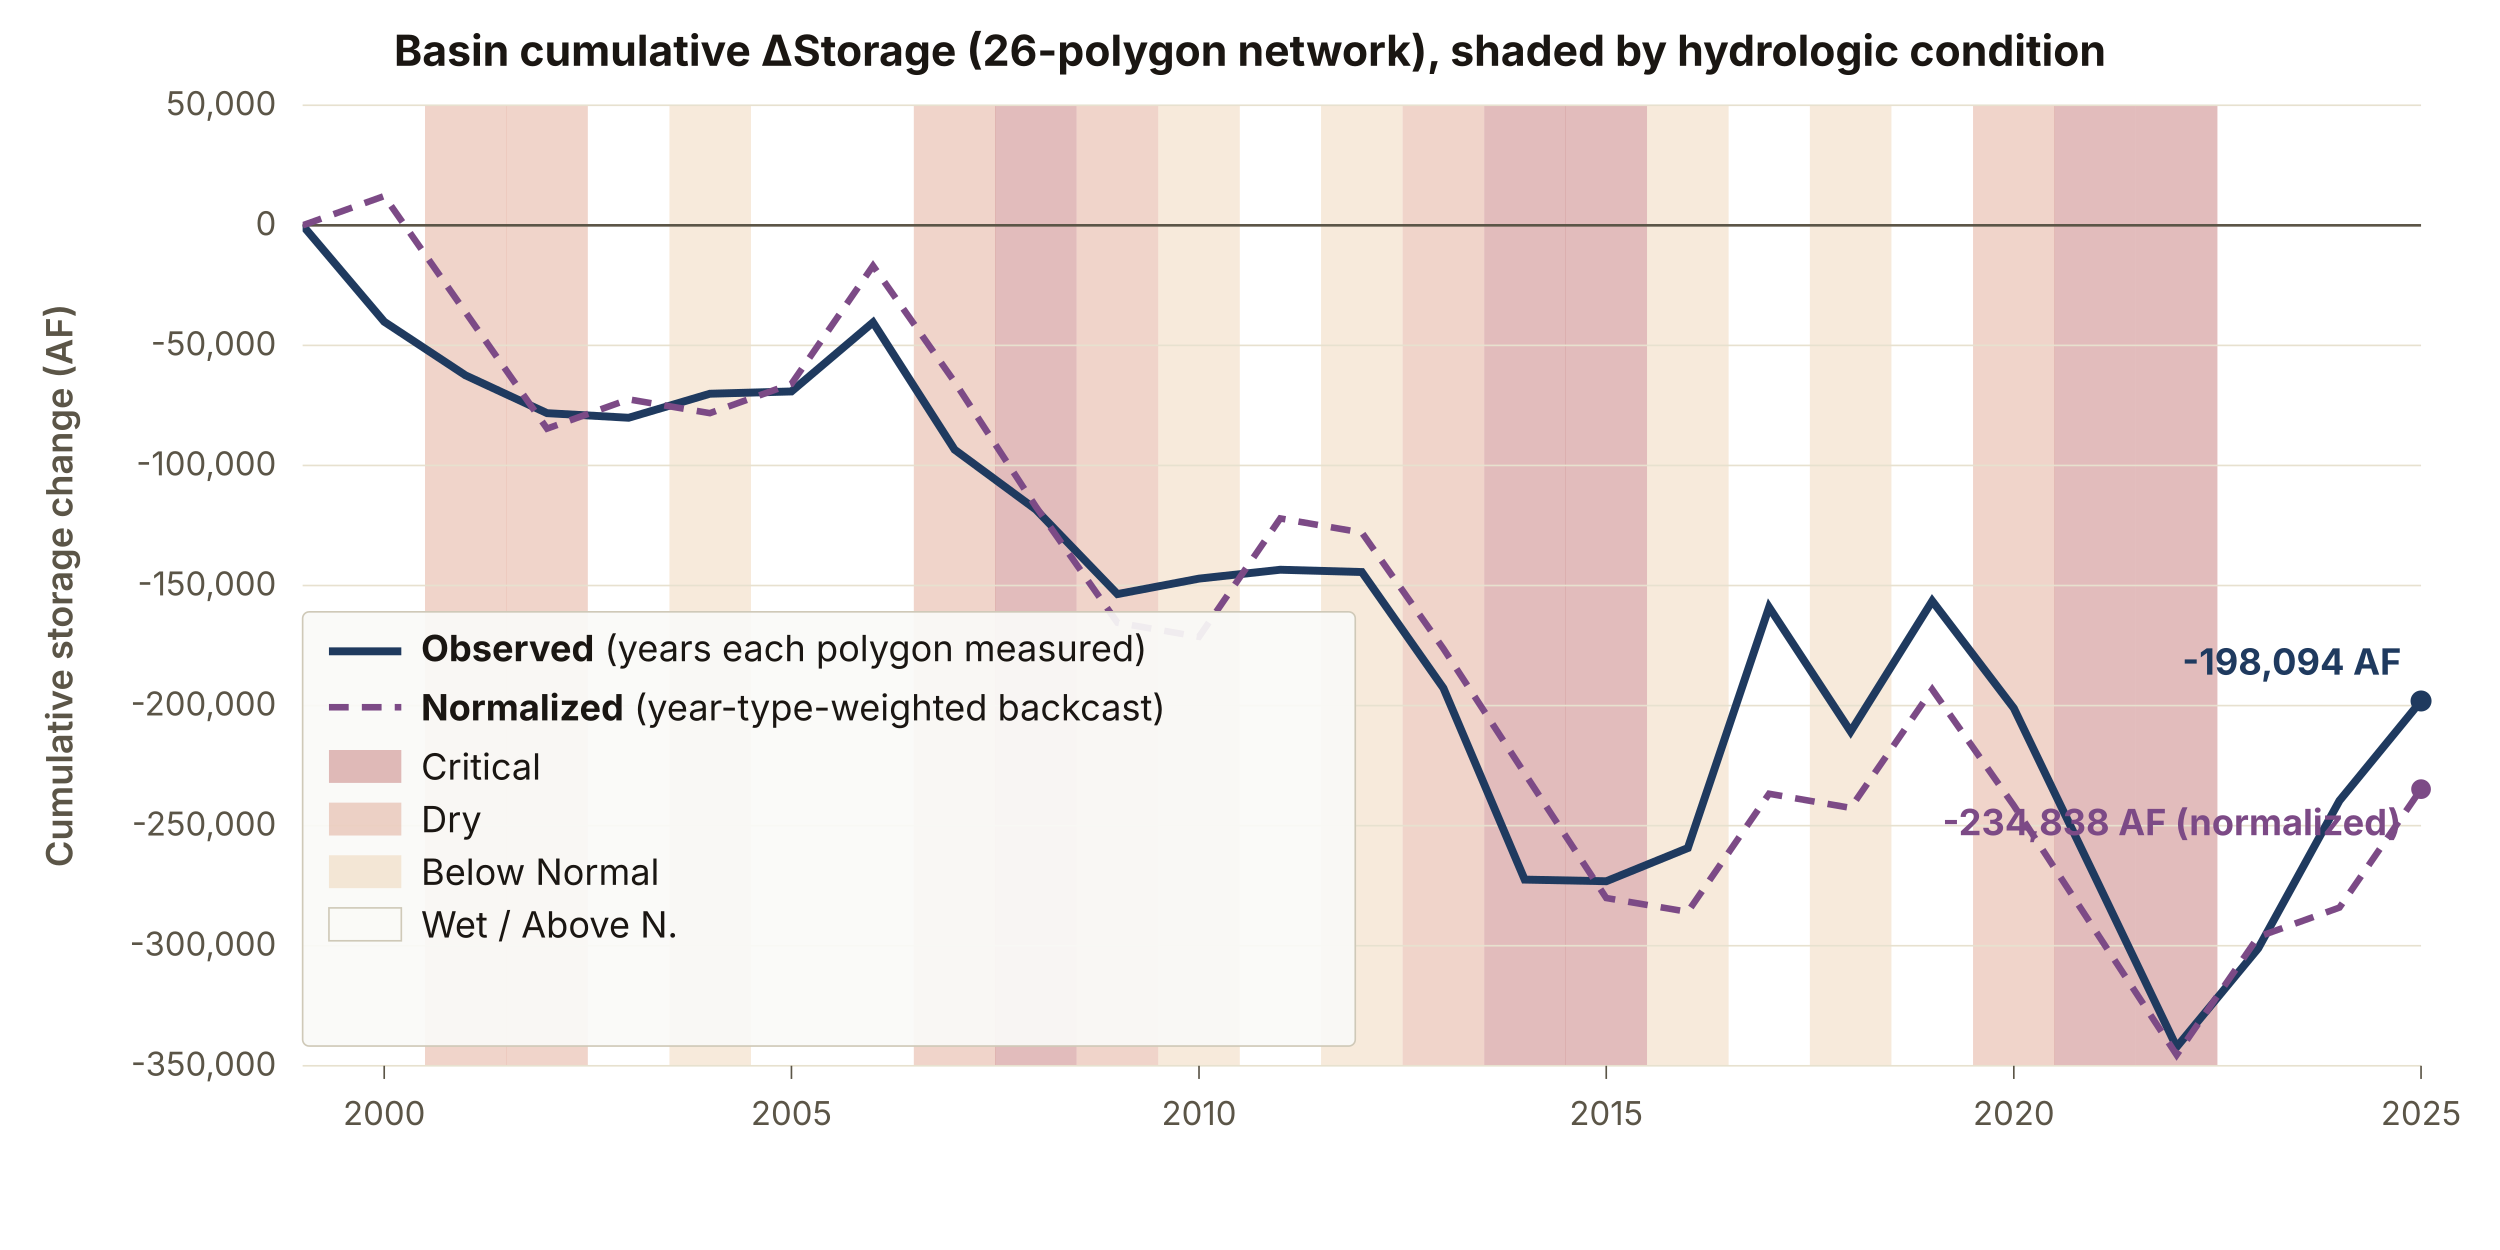
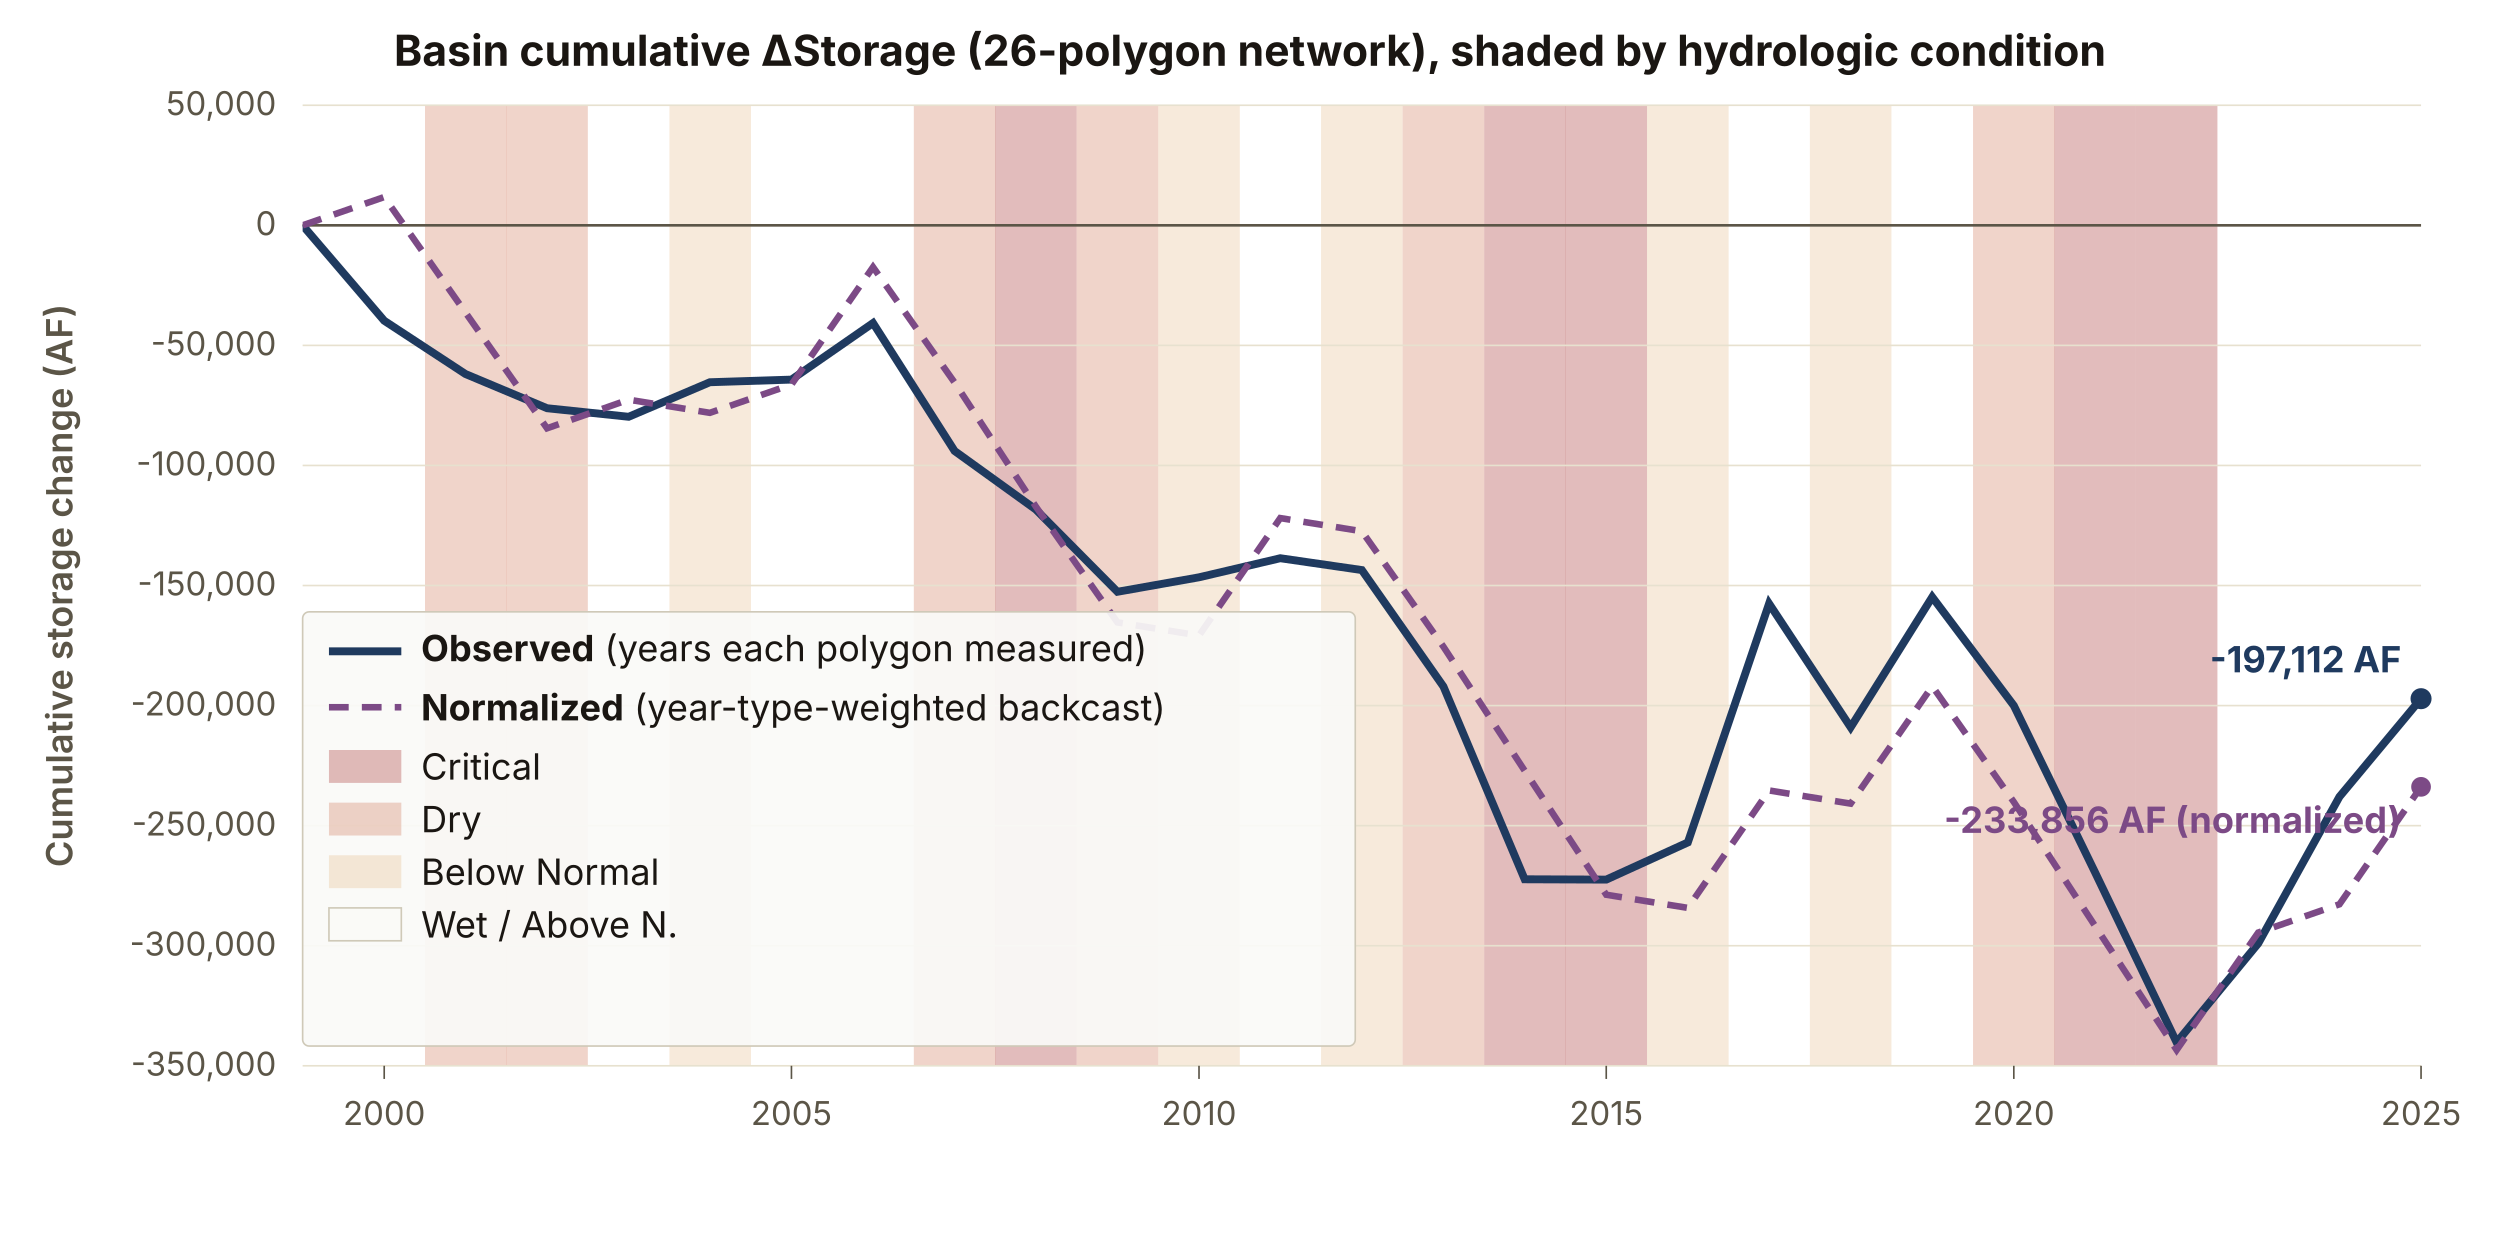
<svg xmlns="http://www.w3.org/2000/svg" viewBox="0 0 760 380" style="background:#fafaf7;font-family:'Inter',ui-sans-serif,system-ui;width:100%;height:auto;display:block;">
  <defs>
    <clipPath id="ts-clip">
      <rect x="92" y="32" width="644" height="292" />
    </clipPath>
  </defs>
  <text x="380.0" y="20" text-anchor="middle" font-size="13" font-weight="700" fill="#1a1612">Basin cumulative ΔStorage (26-polygon network), shaded by hydrologic condition</text>
  <rect x="129.2" y="32" width="24.8" height="292" fill="#c75a35" fill-opacity="0.26" />
  <rect x="153.9" y="32" width="24.8" height="292" fill="#c75a35" fill-opacity="0.26" />
  <rect x="203.5" y="32" width="24.8" height="292" fill="#d99a4f" fill-opacity="0.2" />
  <rect x="277.8" y="32" width="24.8" height="292" fill="#c75a35" fill-opacity="0.26" />
  <rect x="302.5" y="32" width="24.8" height="292" fill="#a32d2d" fill-opacity="0.32" />
  <rect x="327.3" y="32" width="24.8" height="292" fill="#c75a35" fill-opacity="0.26" />
  <rect x="352.1" y="32" width="24.8" height="292" fill="#d99a4f" fill-opacity="0.2" />
  <rect x="401.6" y="32" width="24.8" height="292" fill="#d99a4f" fill-opacity="0.2" />
  <rect x="426.4" y="32" width="24.8" height="292" fill="#c75a35" fill-opacity="0.26" />
  <rect x="451.2" y="32" width="24.8" height="292" fill="#a32d2d" fill-opacity="0.32" />
  <rect x="475.9" y="32" width="24.8" height="292" fill="#a32d2d" fill-opacity="0.32" />
  <rect x="500.7" y="32" width="24.8" height="292" fill="#d99a4f" fill-opacity="0.2" />
  <rect x="550.2" y="32" width="24.8" height="292" fill="#d99a4f" fill-opacity="0.2" />
  <rect x="599.8" y="32" width="24.8" height="292" fill="#c75a35" fill-opacity="0.26" />
  <rect x="624.5" y="32" width="24.8" height="292" fill="#a32d2d" fill-opacity="0.32" />
  <rect x="649.3" y="32" width="24.8" height="292" fill="#a32d2d" fill-opacity="0.32" />
  <line x1="92" y1="324.0" x2="736" y2="324.0" stroke="#e7e1cf" stroke-width="0.5" />
  <text x="84" y="327.0" text-anchor="end" font-size="10" fill="#5b5547">-350,000</text>
  <line x1="92" y1="287.5" x2="736" y2="287.5" stroke="#e7e1cf" stroke-width="0.5" />
  <text x="84" y="290.5" text-anchor="end" font-size="10" fill="#5b5547">-300,000</text>
  <line x1="92" y1="251.0" x2="736" y2="251.0" stroke="#e7e1cf" stroke-width="0.5" />
  <text x="84" y="254.0" text-anchor="end" font-size="10" fill="#5b5547">-250,000</text>
  <line x1="92" y1="214.5" x2="736" y2="214.5" stroke="#e7e1cf" stroke-width="0.5" />
  <text x="84" y="217.5" text-anchor="end" font-size="10" fill="#5b5547">-200,000</text>
  <line x1="92" y1="178.0" x2="736" y2="178.0" stroke="#e7e1cf" stroke-width="0.5" />
  <text x="84" y="181.0" text-anchor="end" font-size="10" fill="#5b5547">-150,000</text>
  <line x1="92" y1="141.5" x2="736" y2="141.5" stroke="#e7e1cf" stroke-width="0.5" />
  <text x="84" y="144.5" text-anchor="end" font-size="10" fill="#5b5547">-100,000</text>
  <line x1="92" y1="105.0" x2="736" y2="105.0" stroke="#e7e1cf" stroke-width="0.5" />
  <text x="84" y="108.0" text-anchor="end" font-size="10" fill="#5b5547">-50,000</text>
  <line x1="92" y1="68.5" x2="736" y2="68.5" stroke="#e7e1cf" stroke-width="0.5" />
  <text x="84" y="71.5" text-anchor="end" font-size="10" fill="#5b5547">0</text>
  <line x1="92" y1="32.0" x2="736" y2="32.0" stroke="#e7e1cf" stroke-width="0.5" />
  <text x="84" y="35.0" text-anchor="end" font-size="10" fill="#5b5547">50,000</text>
  <line x1="92" y1="68.5" x2="736" y2="68.5" stroke="#5b5547" stroke-width="0.8" />
  <line x1="116.8" y1="324" x2="116.8" y2="328" stroke="#5b5547" stroke-width="0.5" />
  <text x="116.8" y="342" text-anchor="middle" font-size="10" fill="#5b5547">2000</text>
  <line x1="240.6" y1="324" x2="240.6" y2="328" stroke="#5b5547" stroke-width="0.5" />
  <text x="240.6" y="342" text-anchor="middle" font-size="10" fill="#5b5547">2005</text>
  <line x1="364.5" y1="324" x2="364.5" y2="328" stroke="#5b5547" stroke-width="0.5" />
  <text x="364.5" y="342" text-anchor="middle" font-size="10" fill="#5b5547">2010</text>
  <line x1="488.3" y1="324" x2="488.3" y2="328" stroke="#5b5547" stroke-width="0.5" />
  <text x="488.3" y="342" text-anchor="middle" font-size="10" fill="#5b5547">2015</text>
  <line x1="612.2" y1="324" x2="612.2" y2="328" stroke="#5b5547" stroke-width="0.5" />
  <text x="612.2" y="342" text-anchor="middle" font-size="10" fill="#5b5547">2020</text>
  <line x1="736.0" y1="324" x2="736.0" y2="328" stroke="#5b5547" stroke-width="0.5" />
  <text x="736.0" y="342" text-anchor="middle" font-size="10" fill="#5b5547">2025</text>
  <text x="22" y="178.0" transform="rotate(-90,22,178.0)" text-anchor="middle" font-size="11" fill="#5b5547" font-weight="600">Cumulative storage change (AF)</text>
-   <polyline points="92.0,68.5 116.8,97.8 141.5,114.1 166.3,125.6 191.1,127.0 215.8,119.7 240.6,119.0 265.4,98.0 290.2,136.7 314.9,154.9 339.7,180.6 364.5,175.9 389.2,173.2 414.0,173.9 438.8,209.2 463.5,267.4 488.3,267.9 513.1,257.8 537.8,184.6 562.6,222.4 587.4,182.7 612.2,215.3 636.9,266.6 661.7,318.3 686.5,288.3 711.2,243.4 736.0,213.1" fill="none" stroke="#1f3a5f" stroke-width="2.4" clip-path="url(#ts-clip)" />
-   <circle cx="736.0" cy="213.1" r="3.2" fill="#1f3a5f" />
-   <text x="730.0" y="205.1" text-anchor="end" font-size="11" font-weight="700" fill="#1f3a5f">-198,094 AF</text>
-   <polyline points="92.0,68.5 116.8,59.6 141.5,94.9 166.3,130.3 191.1,121.4 215.8,125.6 240.6,116.7 265.4,80.8 290.2,116.1 314.9,154.0 339.7,189.3 364.5,193.6 389.2,157.6 414.0,161.9 438.8,197.2 463.5,235.1 488.3,273.0 513.1,277.2 537.8,241.3 562.6,245.6 587.4,209.6 612.2,244.9 636.9,282.8 661.7,320.7 686.5,284.8 711.2,275.9 736.0,239.9" fill="none" stroke="#7c4a86" stroke-width="2.0" stroke-dasharray="6,4" clip-path="url(#ts-clip)" />
-   <circle cx="736.0" cy="239.9" r="3.0" fill="#7c4a86" />
-   <text x="730.0" y="253.9" text-anchor="end" font-size="11" font-weight="700" fill="#7c4a86">-234,838 AF (normalized)</text>
+   <polyline points="92.0,68.5 116.8,97.5 141.5,113.7 166.3,124.1 191.1,126.7 215.8,116.2 240.6,115.4 265.4,98.2 290.2,137.1 314.9,154.9 339.7,179.9 364.5,175.5 389.2,169.7 414.0,173.3 438.8,208.7 463.5,267.3 488.3,267.4 513.1,256.1 537.8,183.5 562.6,221.1 587.4,181.5 612.2,214.5 636.9,265.2 661.7,316.9 686.5,286.8 711.2,242.2 736.0,212.4" fill="none" stroke="#1f3a5f" stroke-width="2.4" clip-path="url(#ts-clip)" />
+   <circle cx="736.0" cy="212.4" r="3.2" fill="#1f3a5f" />
+   <text x="730.0" y="204.4" text-anchor="end" font-size="11" font-weight="700" fill="#1f3a5f">-197,112 AF</text>
+   <polyline points="92.0,68.5 116.8,59.9 141.5,95.0 166.3,130.2 191.1,121.5 215.8,125.5 240.6,116.9 265.4,81.2 290.2,116.3 314.9,154.0 339.7,189.2 364.5,193.2 389.2,157.5 414.0,161.5 438.8,196.6 463.5,234.3 488.3,272.0 513.1,276.0 537.8,240.3 562.6,244.3 587.4,208.6 612.2,243.8 636.9,281.5 661.7,319.2 686.5,283.5 711.2,274.9 736.0,239.2" fill="none" stroke="#7c4a86" stroke-width="2.0" stroke-dasharray="6,4" clip-path="url(#ts-clip)" />
+   <circle cx="736.0" cy="239.2" r="3.0" fill="#7c4a86" />
+   <text x="730.0" y="253.2" text-anchor="end" font-size="11" font-weight="700" fill="#7c4a86">-233,856 AF (normalized)</text>
  <g transform="translate(100,208)">
    <rect x="-8" y="-22" width="320" height="132" fill="#fafaf7" fill-opacity="0.92" stroke="#cfc9b8" stroke-width="0.5" rx="2" />
    <line x1="0" y1="-10" x2="22" y2="-10" stroke="#1f3a5f" stroke-width="2.4" />
    <text x="28" y="-7" font-size="11" fill="#1a1612">
      <tspan font-weight="700">Observed</tspan> (years each polygon measured)</text>
    <line x1="0" y1="7" x2="22" y2="7" stroke="#7c4a86" stroke-width="2.0" stroke-dasharray="6,4" />
    <text x="28" y="11" font-size="11" fill="#1a1612">
      <tspan font-weight="700">Normalized</tspan> (year-type-weighted backcast)</text>
    <rect x="0" y="20" width="22" height="10" fill="#a32d2d" fill-opacity="0.32" />
    <text x="28" y="29" font-size="11" fill="#1a1612">Critical</text>
    <rect x="0" y="36" width="22" height="10" fill="#c75a35" fill-opacity="0.26" />
    <text x="28" y="45" font-size="11" fill="#1a1612">Dry</text>
    <rect x="0" y="52" width="22" height="10" fill="#d99a4f" fill-opacity="0.2" />
    <text x="28" y="61" font-size="11" fill="#1a1612">Below Normal</text>
    <rect x="0" y="68" width="22" height="10" fill="#fafaf7" stroke="#cfc9b8" stroke-width="0.5" />
    <text x="28" y="77" font-size="11" fill="#1a1612">Wet / Above N.</text>
  </g>
</svg>
